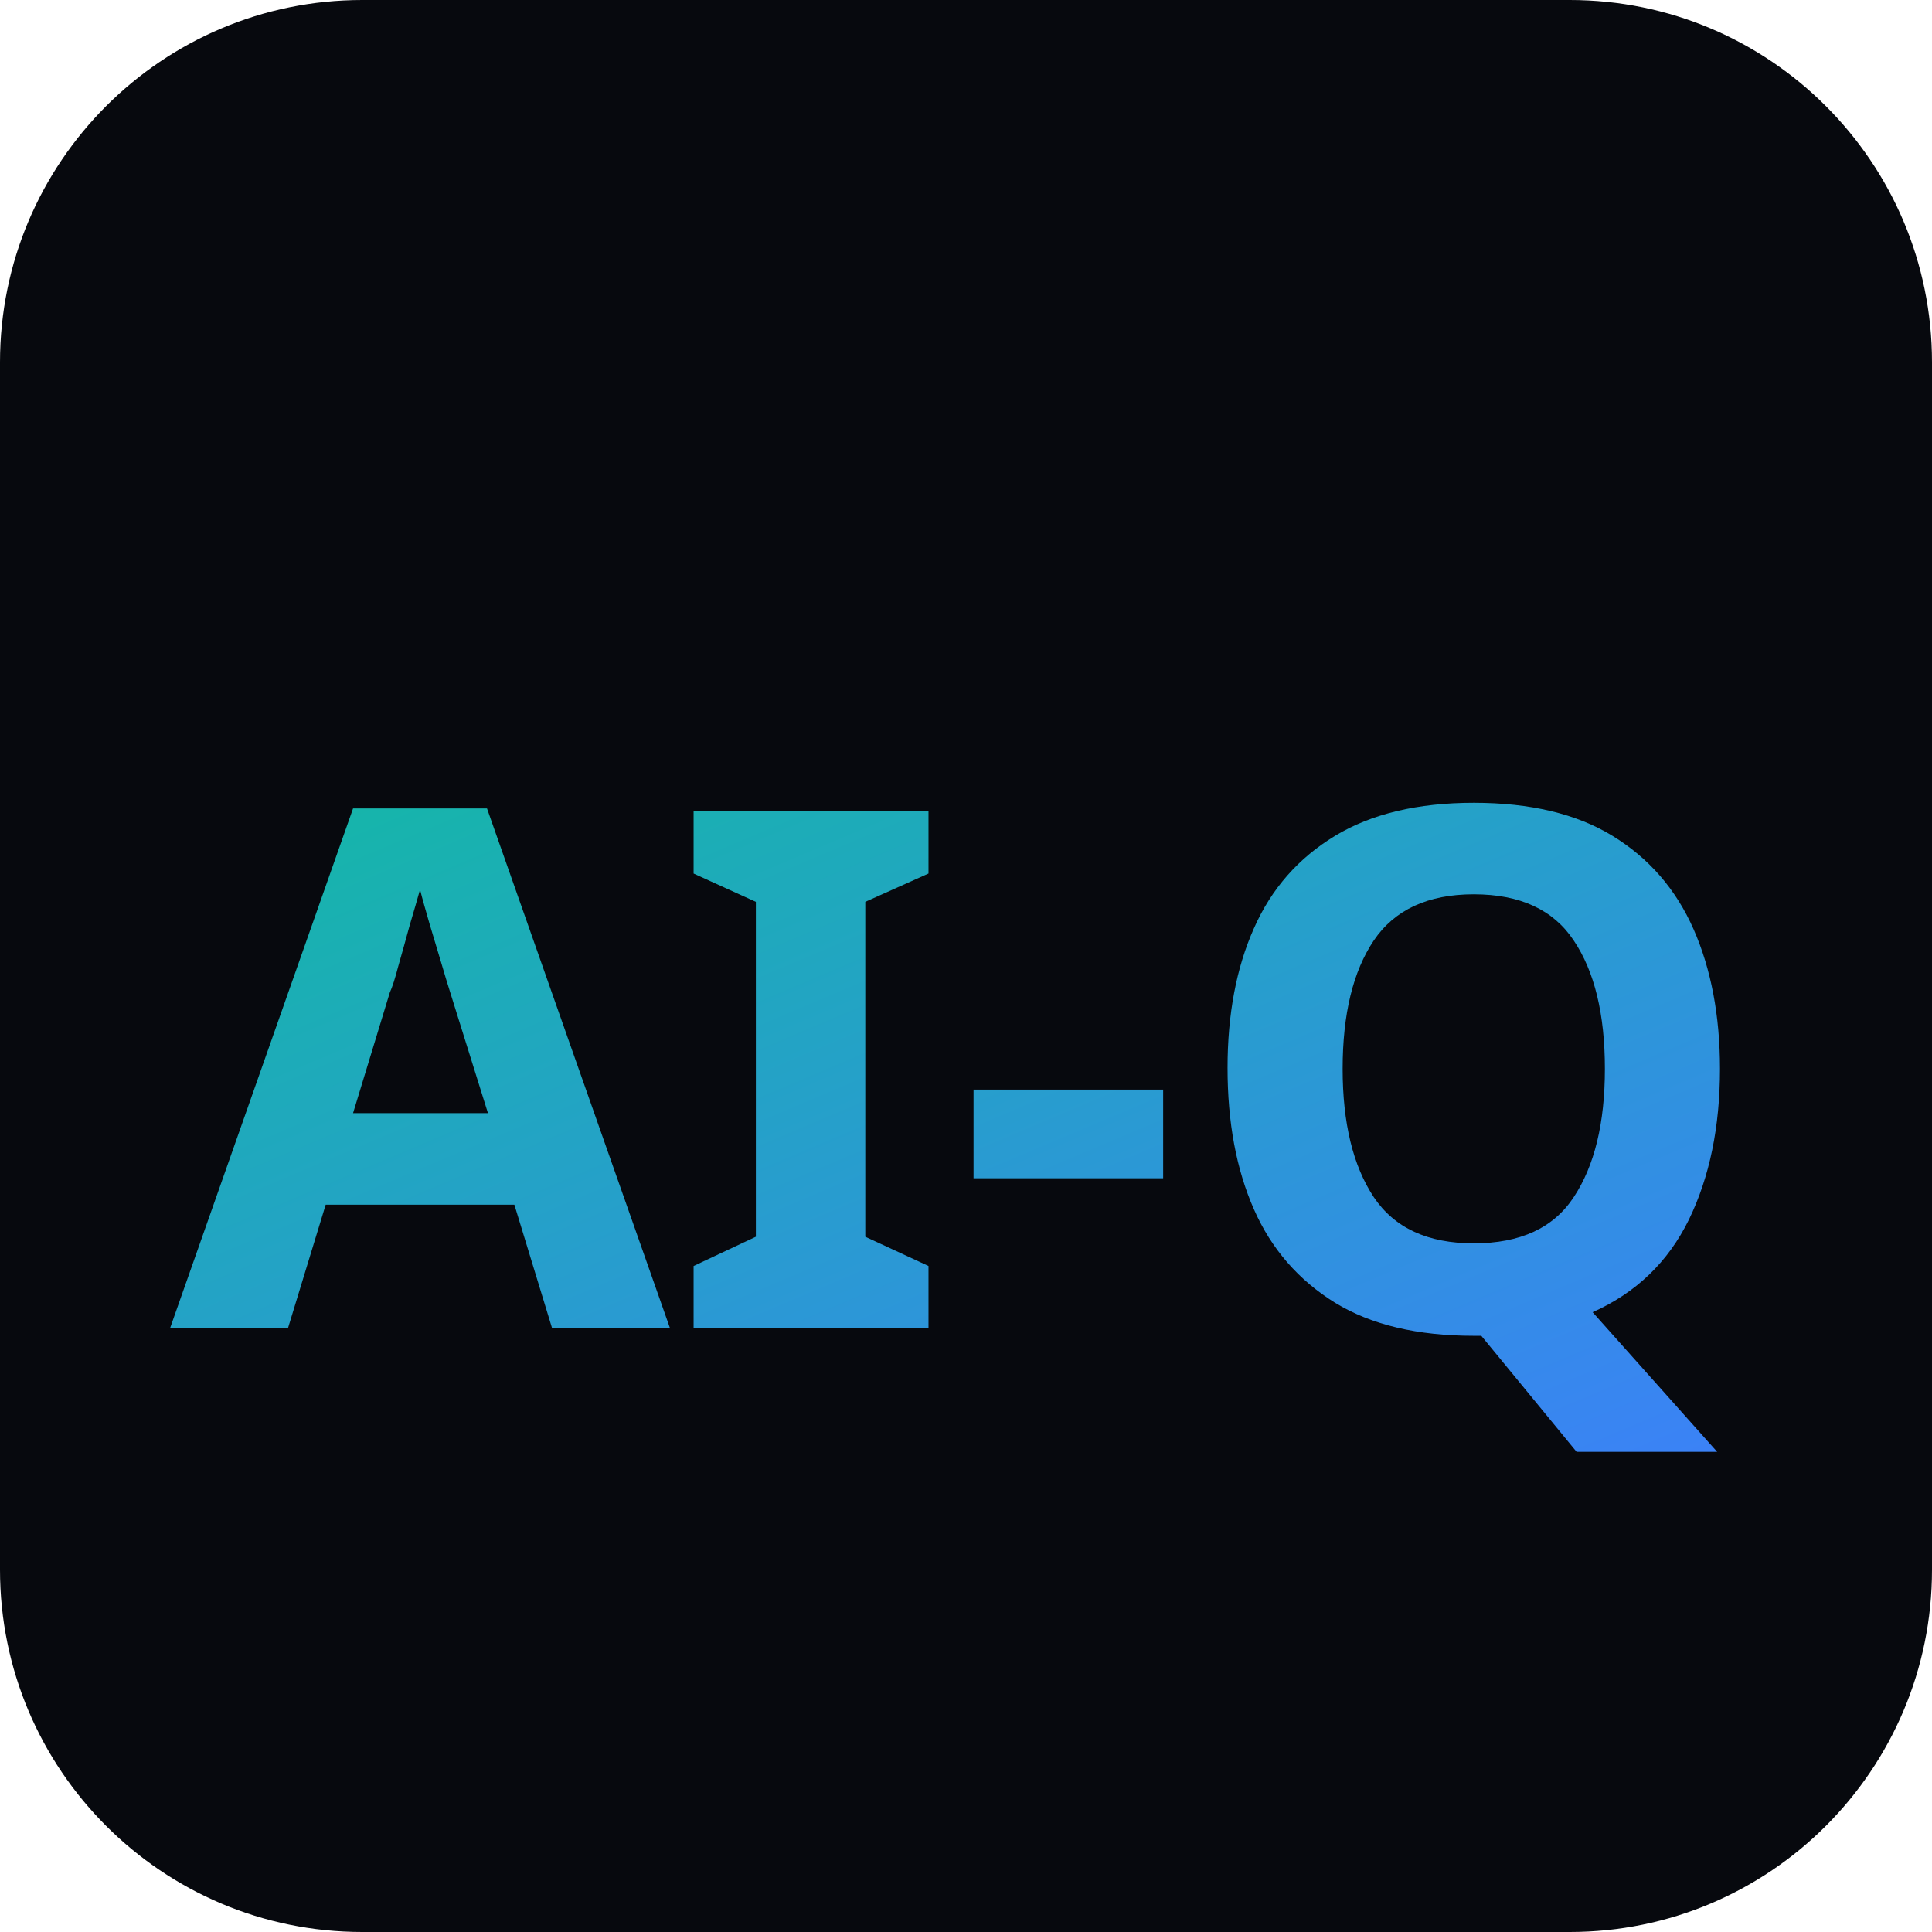
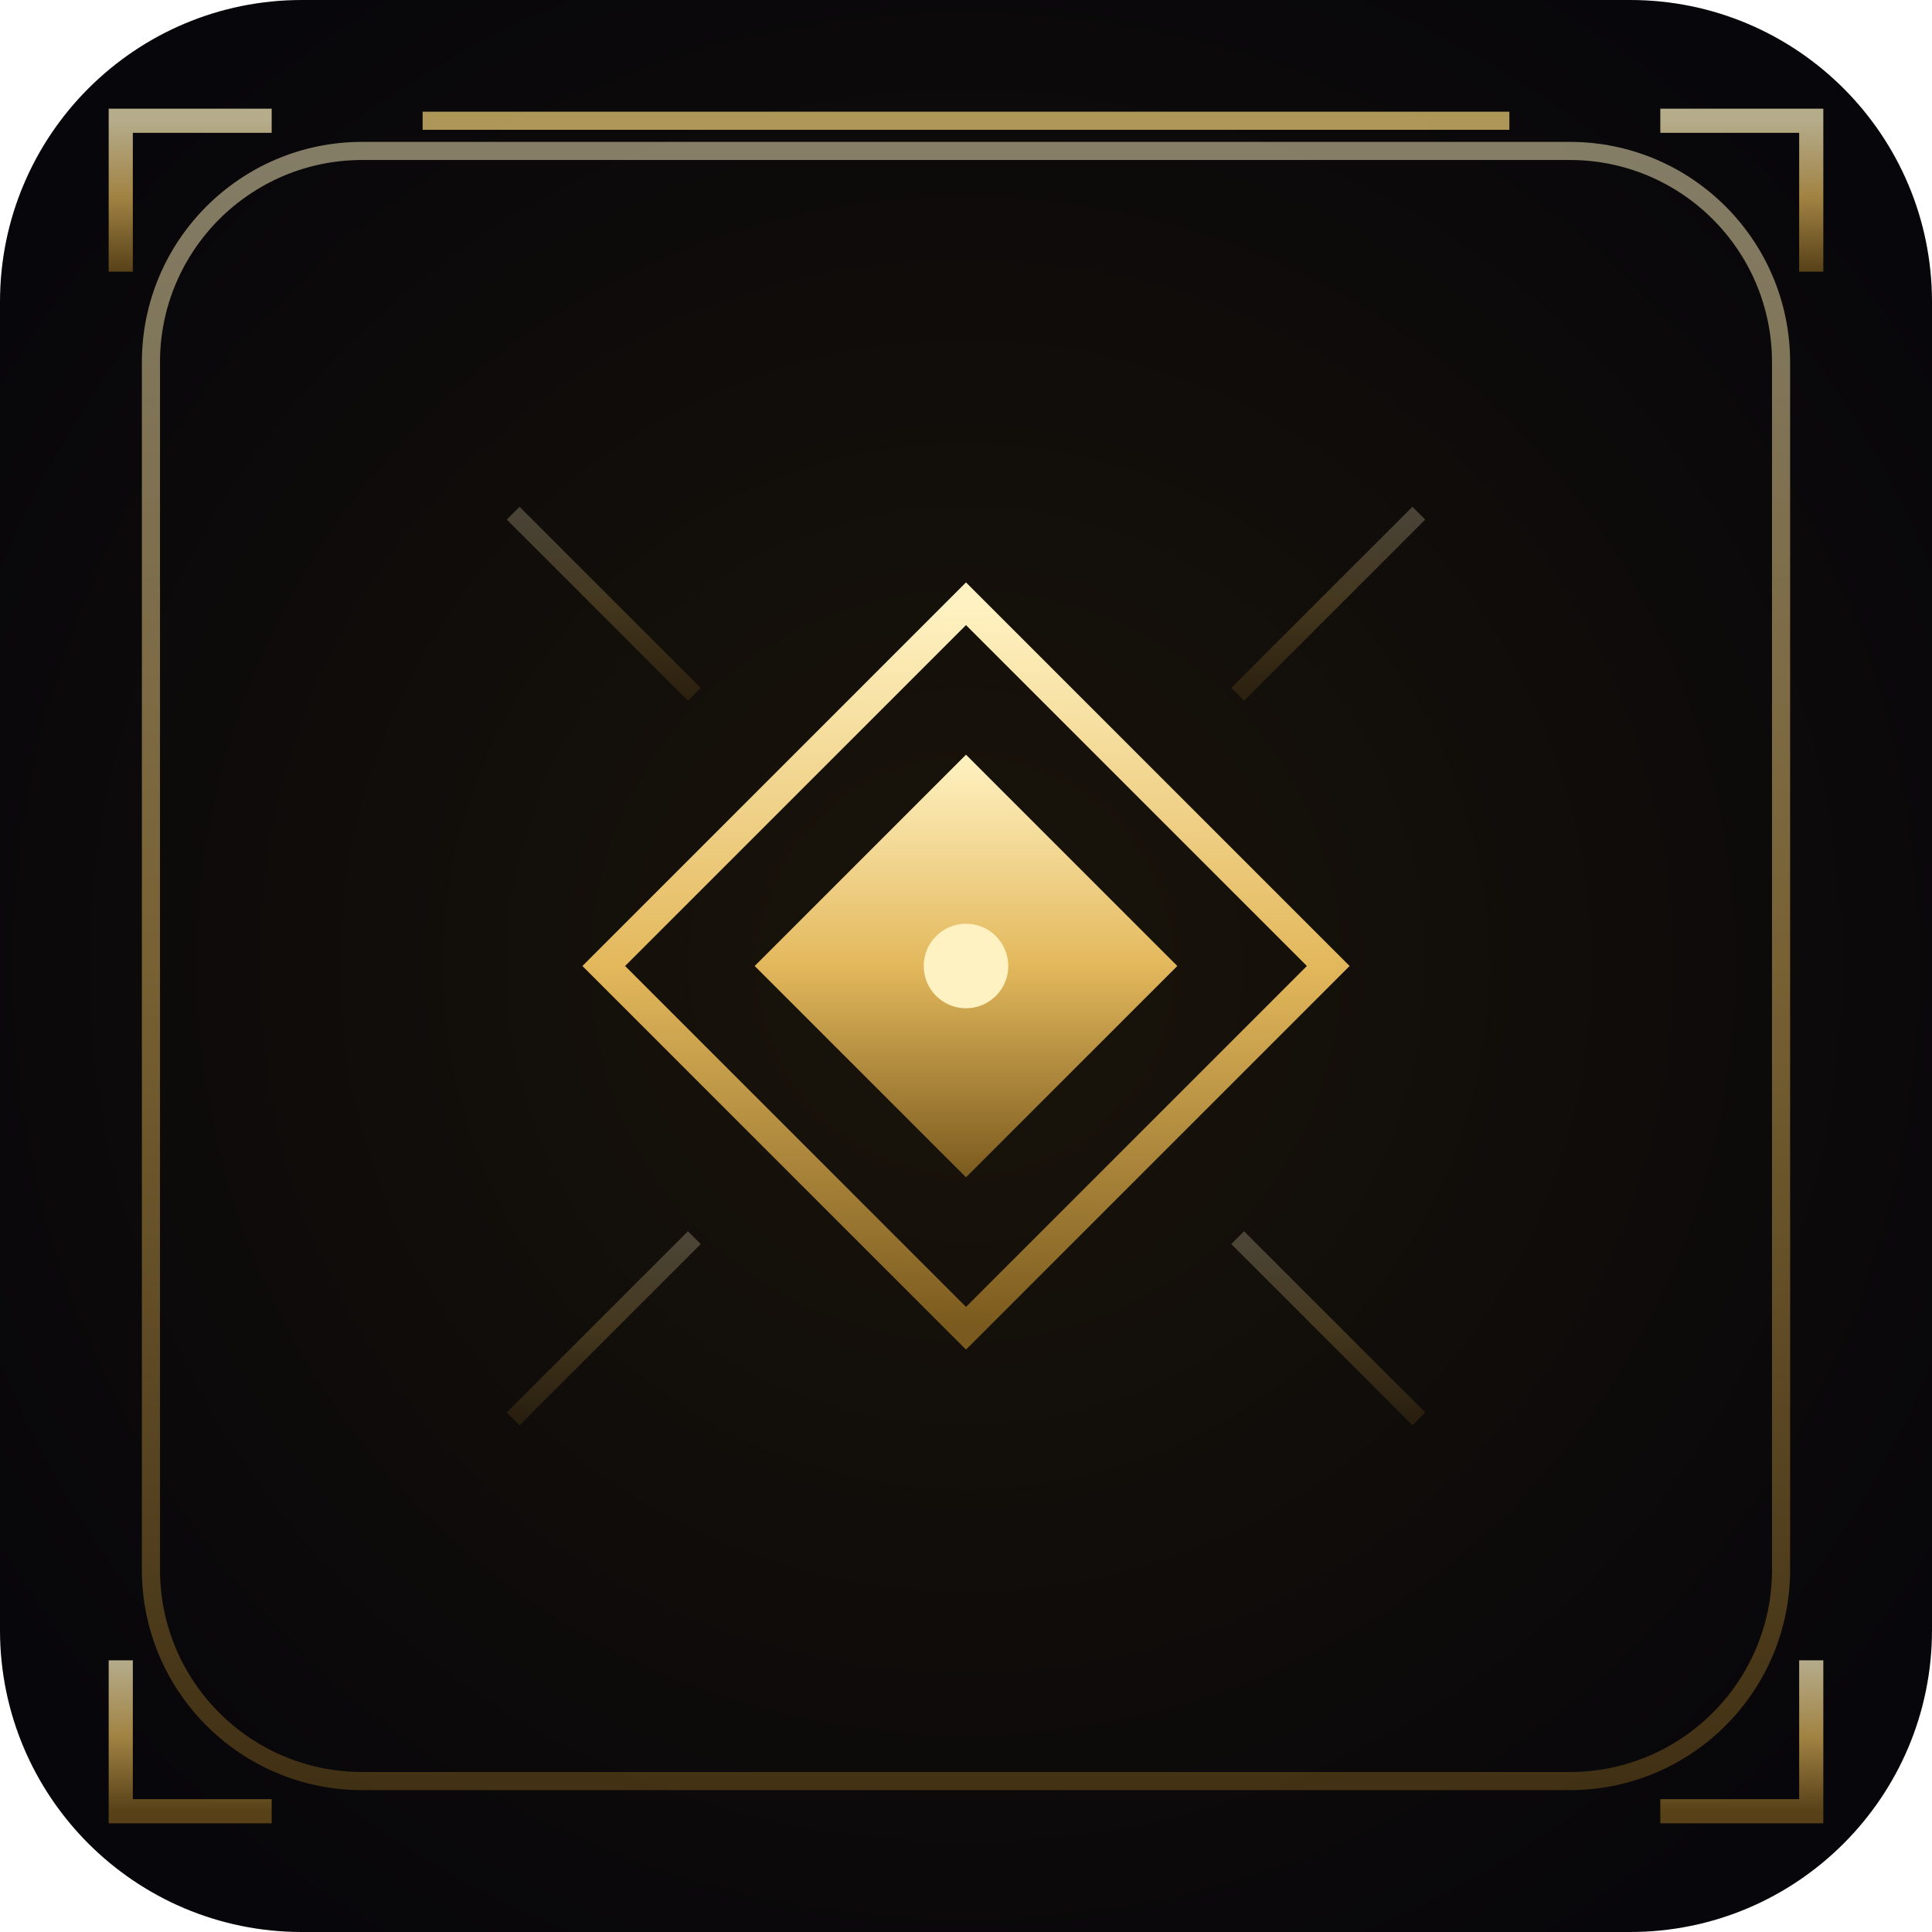
- <svg xmlns="http://www.w3.org/2000/svg" viewBox="0 0 32 32">
+ <svg xmlns="http://www.w3.org/2000/svg" viewBox="0 0 64 64">
  <defs>
-     <linearGradient id="grad" x1="0%" y1="0%" x2="100%" y2="100%">
-       <stop offset="0%" style="stop-color:#14B8A6;stop-opacity:1" />
-       <stop offset="100%" style="stop-color:#3B82F6;stop-opacity:1" />
+     <linearGradient id="g" x1="0" y1="0" x2="0" y2="1">
+       <stop offset="0" stop-color="#FFF2C2" />
+       <stop offset="0.5" stop-color="#E3B85C" />
+       <stop offset="1" stop-color="#7A5A1E" />
    </linearGradient>
+     <radialGradient id="bg" cx="0.5" cy="0.5" r="0.6">
+       <stop offset="0" stop-color="#1A140A" />
+       <stop offset="1" stop-color="#07060A" />
+     </radialGradient>
  </defs>
-   <rect width="32" height="32" rx="6" fill="#07090E" />
-   <text x="16" y="22" font-family="Arial Black, sans-serif" font-size="12" font-weight="800" fill="url(#grad)" text-anchor="middle">AI-Q</text>
+   <rect width="64" height="64" rx="10" fill="url(#bg)" />
+   <rect x="5" y="5" width="54" height="54" rx="7" fill="none" stroke="url(#g)" stroke-width="0.6" opacity="0.5" />
+   <path d="M 14 4 L 50 4" stroke="#F4D37A" stroke-width="0.6" opacity="0.7" />
+   <g transform="translate(32 32)">
+     <g stroke="url(#g)" stroke-width="0.6" opacity="0.6">
+       <line x1="0" y1="-22" x2="0" y2="-13" />
+       <line x1="0" y1="22" x2="0" y2="13" />
+       <line x1="-22" y1="0" x2="-13" y2="0" />
+       <line x1="22" y1="0" x2="13" y2="0" />
+       <line x1="-15" y1="-15" x2="-9" y2="-9" opacity="0.4" />
+       <line x1="15" y1="-15" x2="9" y2="-9" opacity="0.4" />
+       <line x1="-15" y1="15" x2="-9" y2="9" opacity="0.4" />
+       <line x1="15" y1="15" x2="9" y2="9" opacity="0.4" />
+     </g>
+     <path d="M 0 -12 L 12 0 L 0 12 L -12 0 Z" fill="none" stroke="url(#g)" stroke-width="1" />
+     <path d="M 0 -7 L 7 0 L 0 7 L -7 0 Z" fill="url(#g)" />
+     <circle r="1.4" fill="#FFF2C2" />
+   </g>
+   <g stroke="url(#g)" stroke-width="0.8" fill="none" opacity="0.7">
+     <path d="M 9 4 L 4 4 L 4 9" />
+     <path d="M 55 4 L 60 4 L 60 9" />
+     <path d="M 9 60 L 4 60 L 4 55" />
+     <path d="M 55 60 L 60 60 L 60 55" />
+   </g>
</svg>
